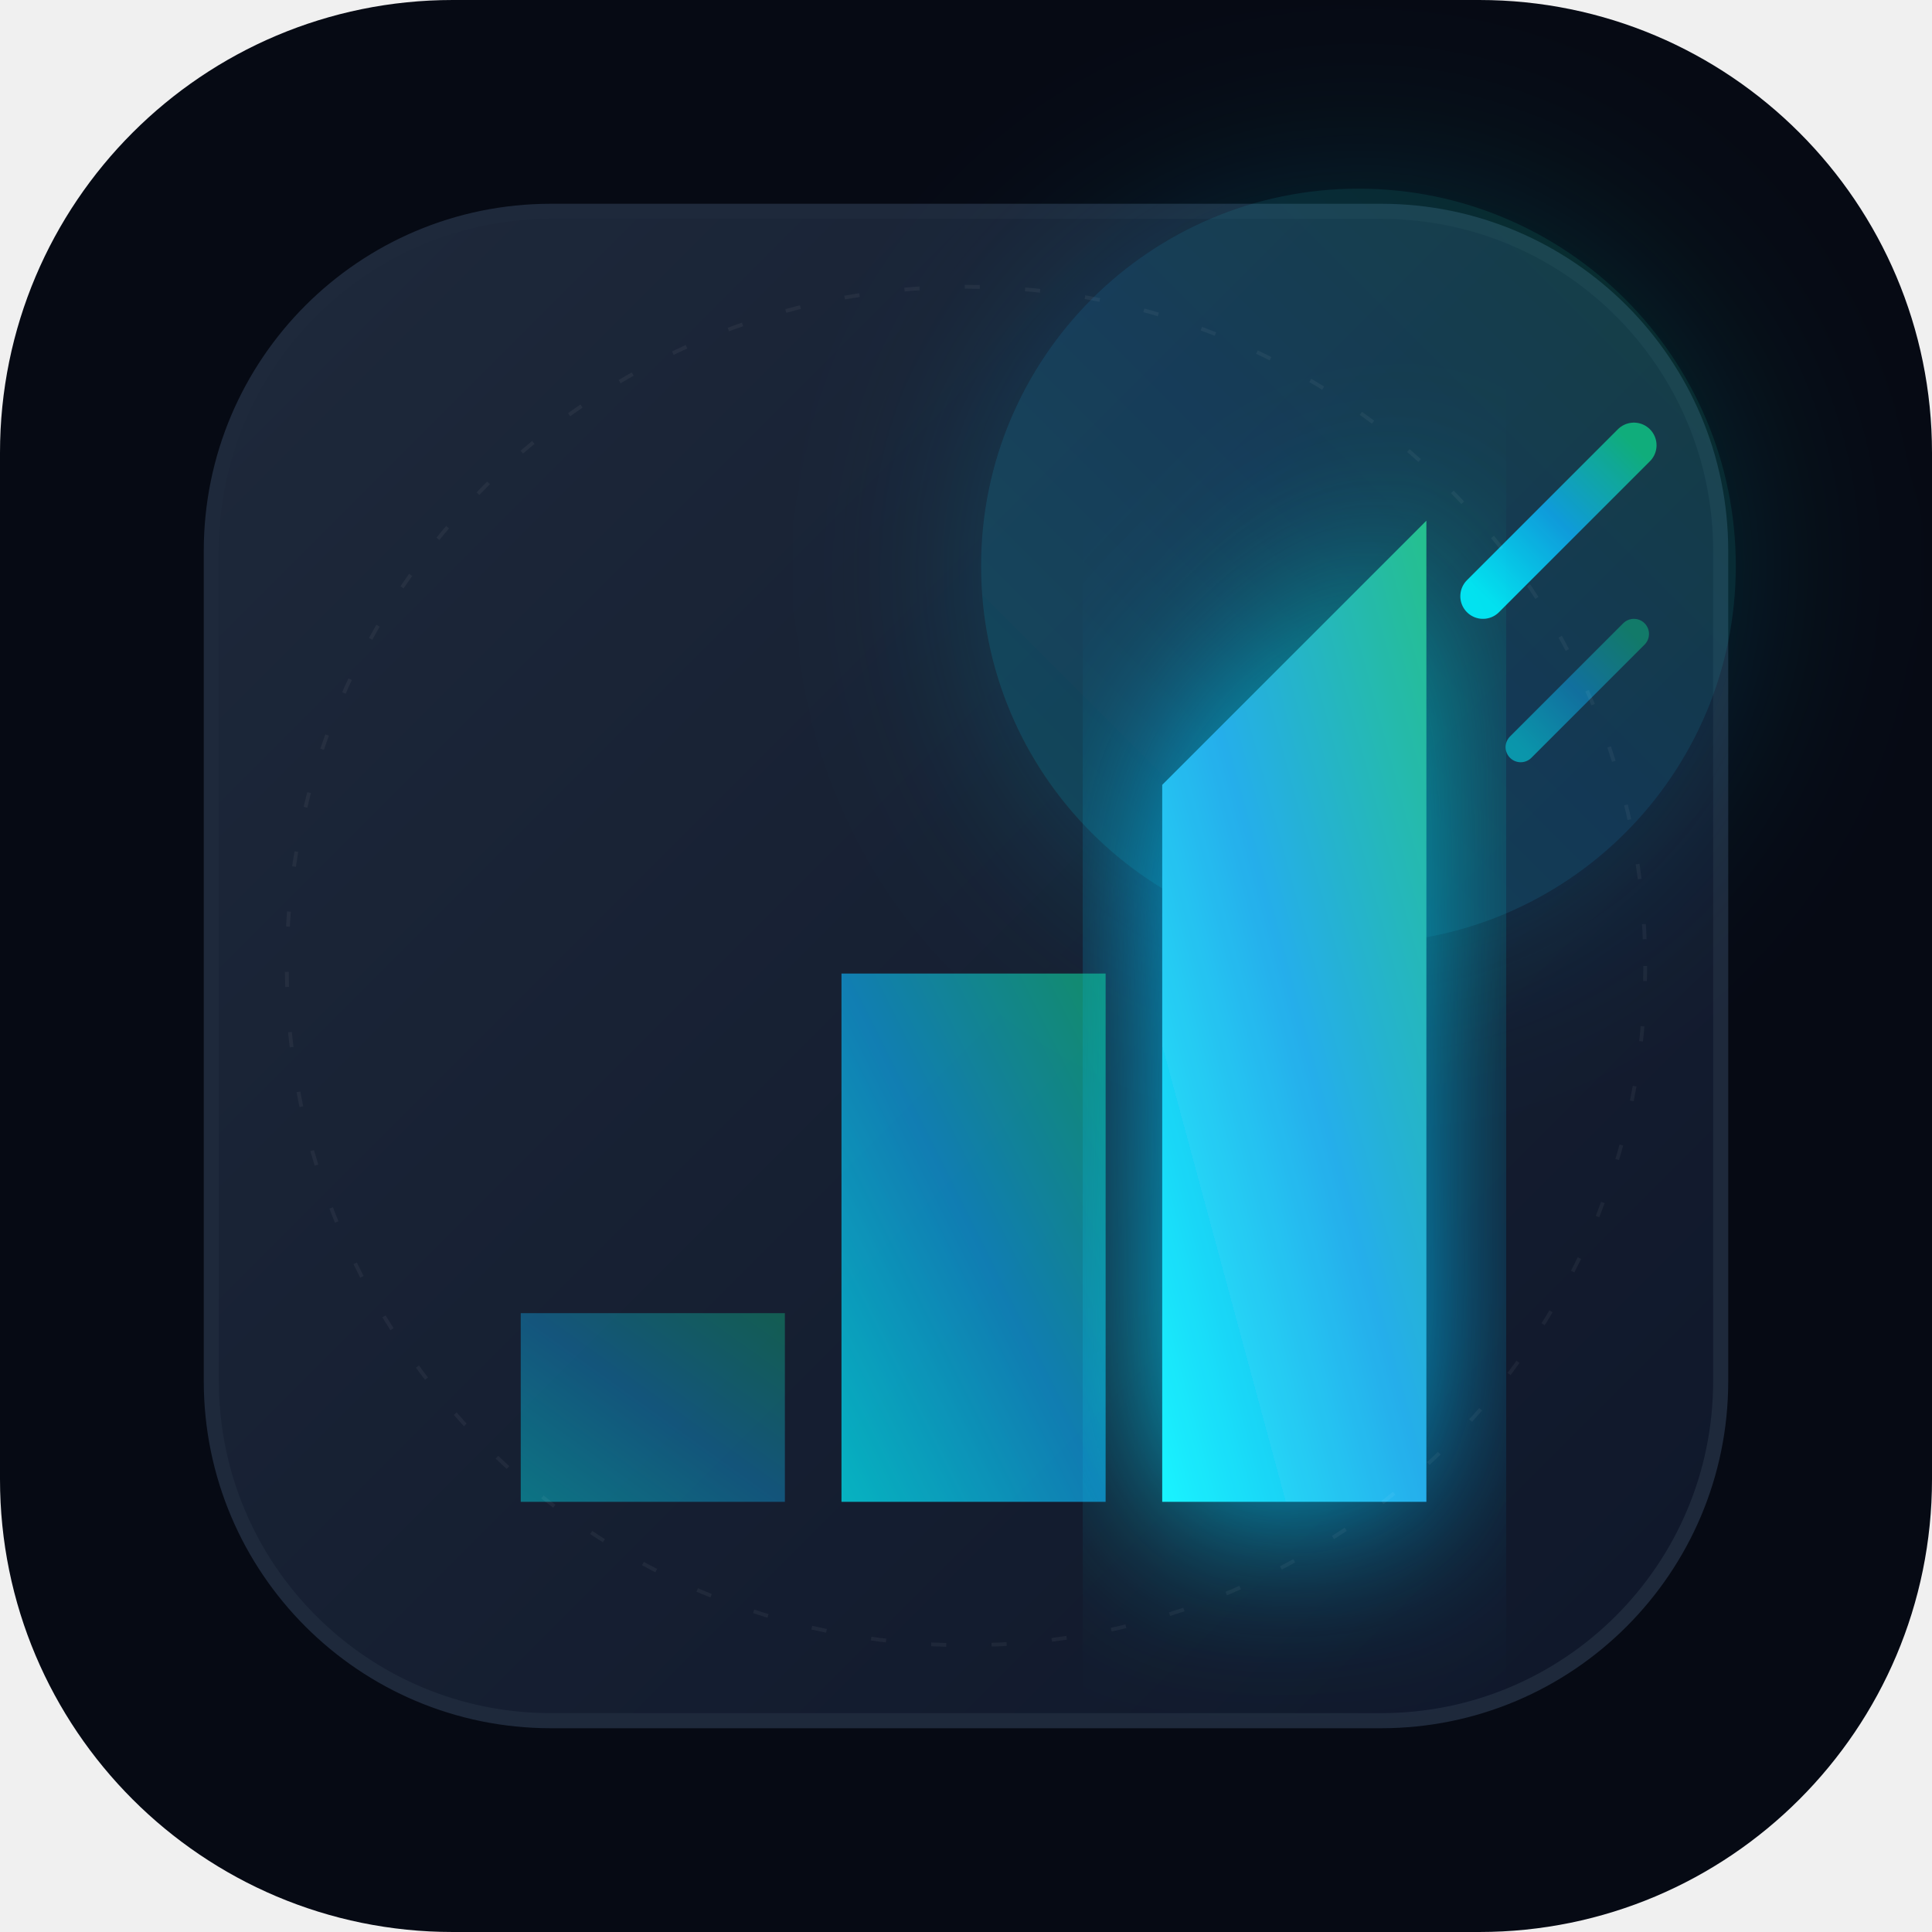
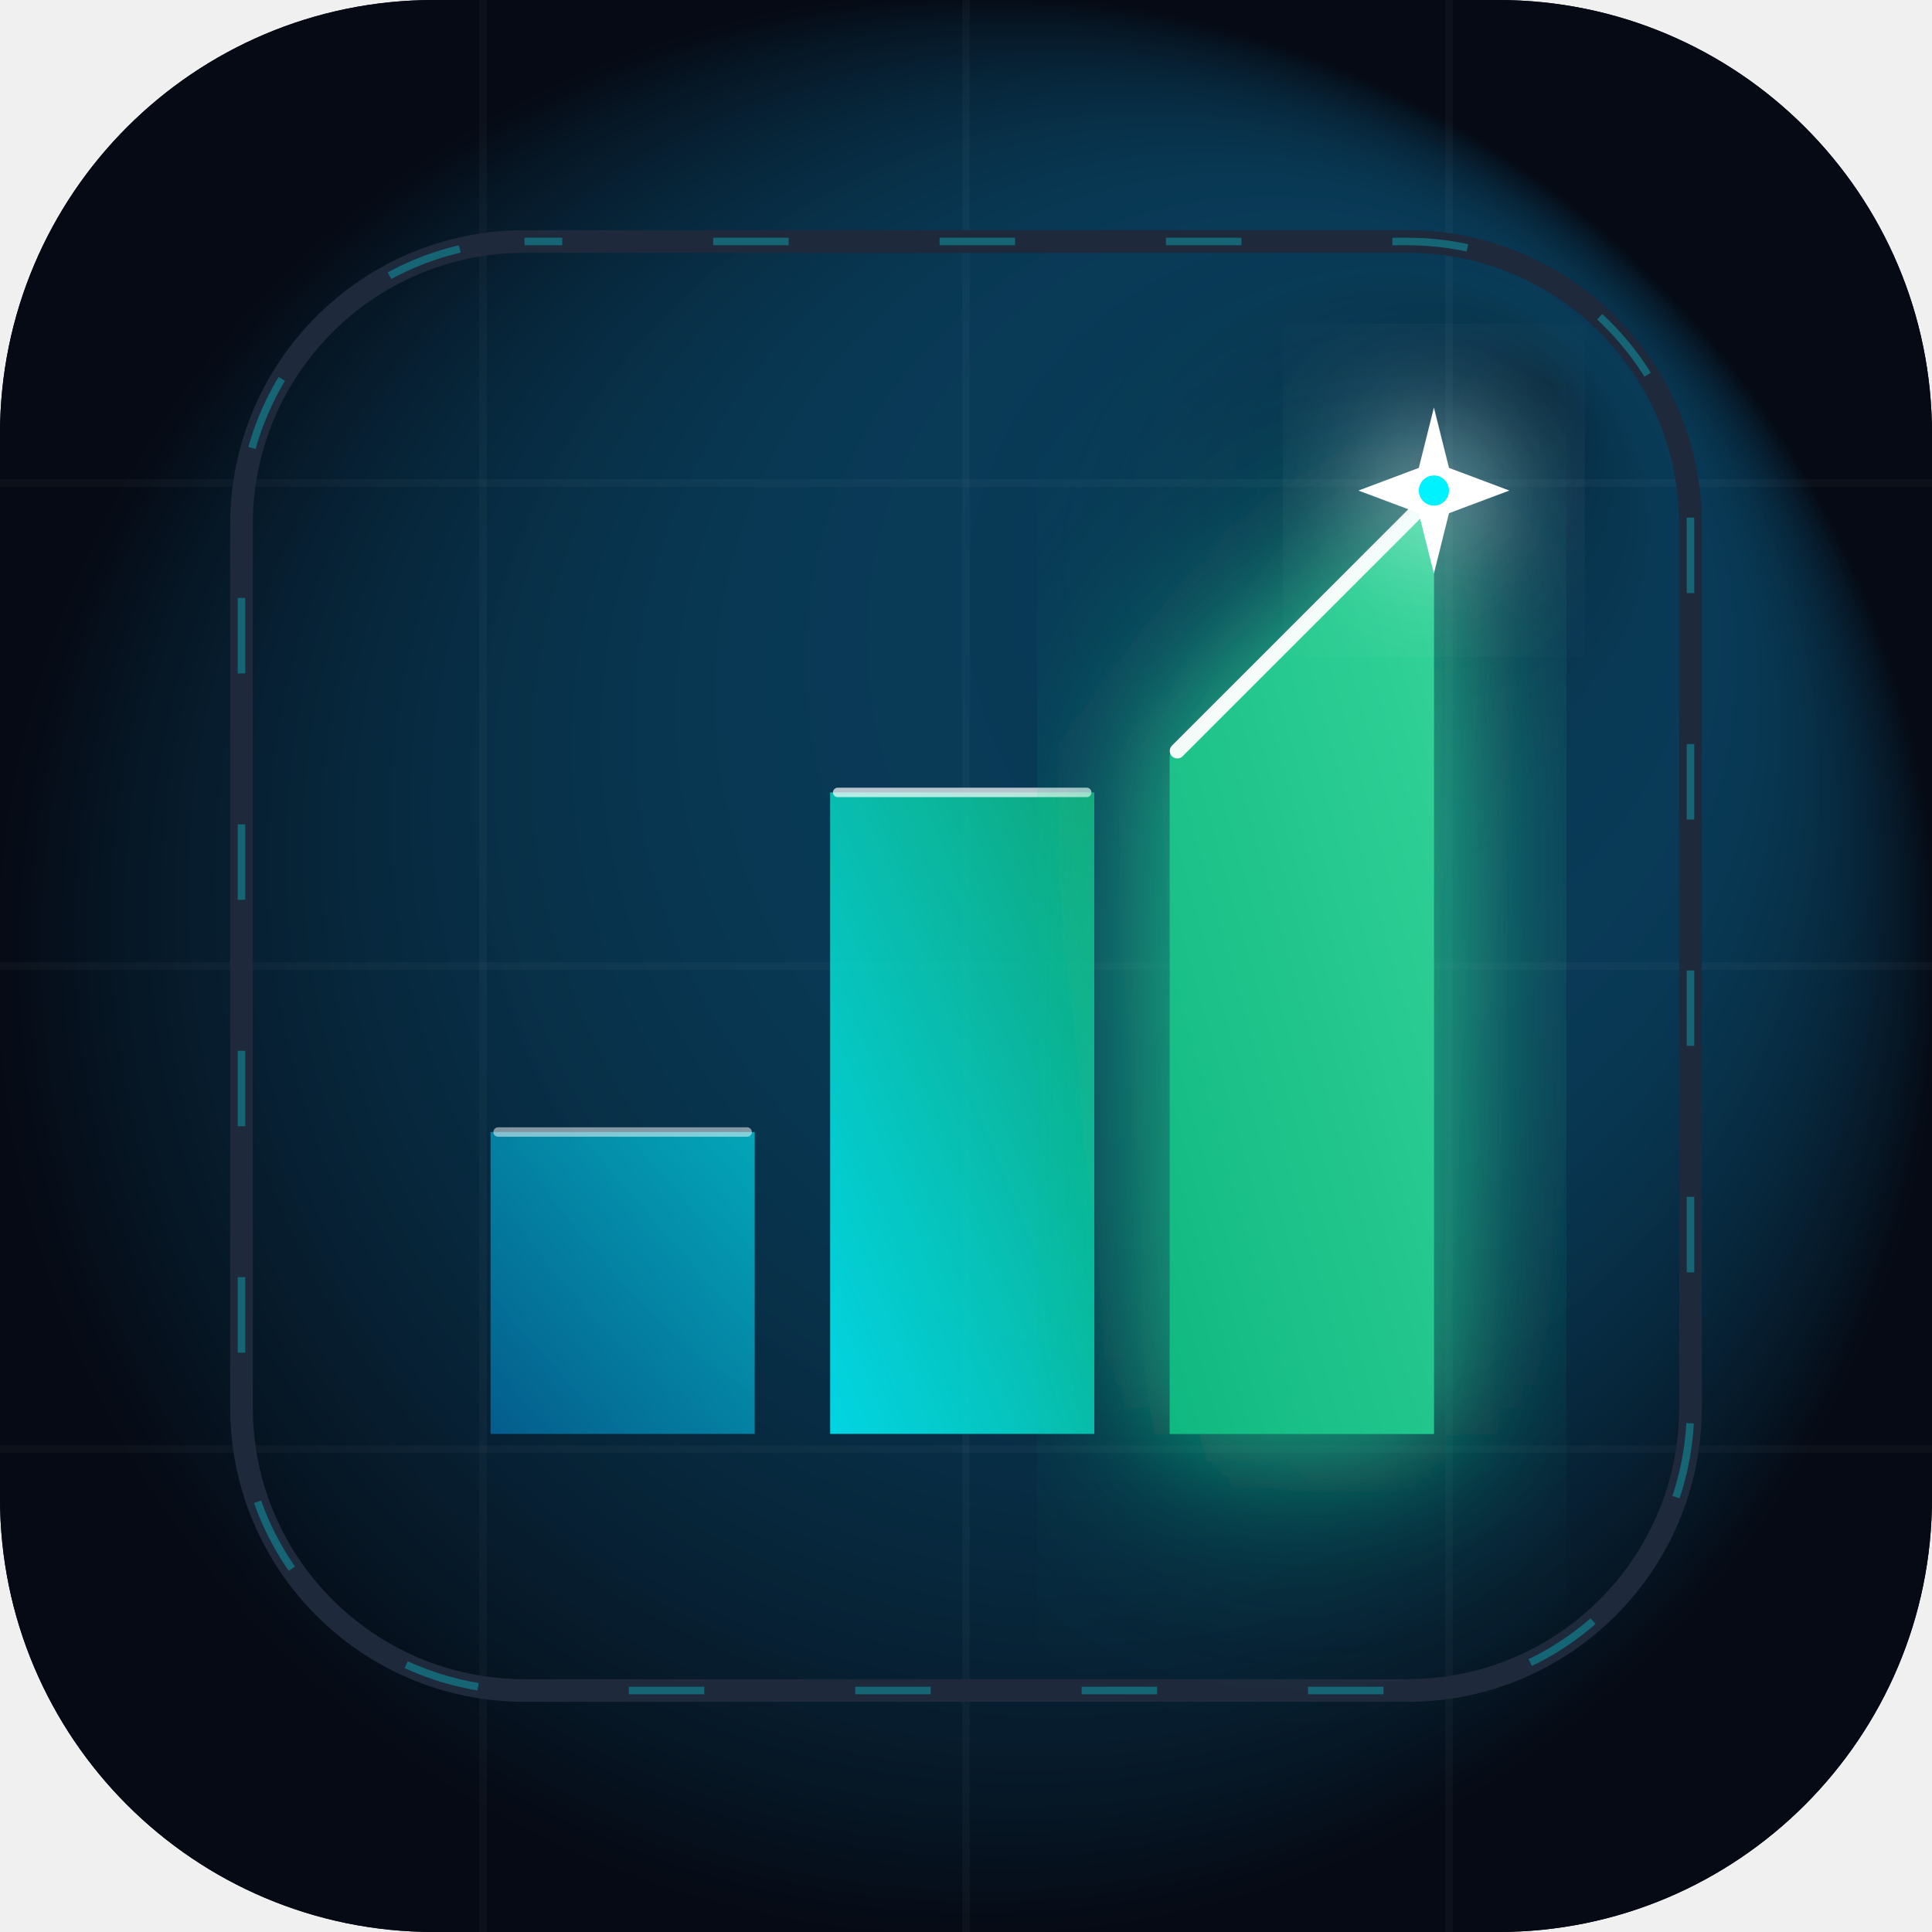
<svg xmlns="http://www.w3.org/2000/svg" viewBox="0 0 512 512">
-   <rect width="512" height="512" fill="#060A14" rx="120" />
+   <rect width="512" height="512" fill="#060A14" rx="115" />
  <defs>
-     <linearGradient id="gradAscent" x1="0%" y1="100%" x2="100%" y2="0%">
+     <radialGradient id="bgLight" cx="50%" cy="50%" r="50%" fx="80%" fy="20%">
+       <stop offset="0%" stop-color="#0EA5E9" stop-opacity="0.2" />
+       <stop offset="100%" stop-color="#060A14" stop-opacity="1" />
+     </radialGradient>
+     <linearGradient id="step1" x1="0%" y1="100%" x2="100%" y2="0%">
+       <stop offset="0%" stop-color="#0284C7" />
+       <stop offset="100%" stop-color="#00F2FF" />
+     </linearGradient>
+     <linearGradient id="step2" x1="0%" y1="100%" x2="100%" y2="0%">
      <stop offset="0%" stop-color="#00F2FF" />
-       <stop offset="50%" stop-color="#0EA5E9" />
      <stop offset="100%" stop-color="#10B981" />
    </linearGradient>
-     <linearGradient id="gradBase" x1="0%" y1="0%" x2="100%" y2="100%">
-       <stop offset="0%" stop-color="#1E293B" />
-       <stop offset="100%" stop-color="#0F172A" />
+     <linearGradient id="step3" x1="0%" y1="100%" x2="100%" y2="0%">
+       <stop offset="0%" stop-color="#10B981" />
+       <stop offset="100%" stop-color="#34D399" />
    </linearGradient>
-     <filter id="successGlow" x="-30%" y="-30%" width="160%" height="160%">
-       <feGaussianBlur stdDeviation="25" result="blur" />
+     <filter id="superGlow" x="-50%" y="-50%" width="200%" height="200%">
+       <feGaussianBlur stdDeviation="15" result="blur1" />
+       <feGaussianBlur stdDeviation="30" result="blur2" />
      <feMerge>
-         <feMergeNode in="blur" />
+         <feMergeNode in="blur2" />
+         <feMergeNode in="blur1" />
        <feMergeNode in="SourceGraphic" />
      </feMerge>
    </filter>
  </defs>
-   <rect x="56" y="56" width="400" height="400" rx="90" fill="url(#gradBase)" stroke="#1E293B" stroke-width="4" />
-   <circle cx="360" cy="150" r="100" fill="url(#gradAscent)" opacity="0.2" filter="url(#successGlow)" />
-   <g transform="translate(18, 18)">
-     <path d="M 120 380 L 190 380 L 190 330 L 120 330 Z" fill="url(#gradAscent)" opacity="0.4" rx="10" />
-     <path d="M 205 380 L 275 380 L 275 240 L 205 240 Z" fill="url(#gradAscent)" opacity="0.7" />
-     <path d="M 290 380 L 360 380 L 360 120 L 290 190 Z" fill="url(#gradAscent)" filter="url(#successGlow)" />
-     <path d="M 290 380 L 360 380 L 360 120 L 290 190 Z" fill="#ffffff" opacity="0.1" />
-     <path d="M 375 140 L 415 100" stroke="url(#gradAscent)" stroke-width="12" stroke-linecap="round" opacity="0.9" />
-     <path d="M 385 180 L 415 150" stroke="url(#gradAscent)" stroke-width="8" stroke-linecap="round" opacity="0.5" />
+   <rect width="512" height="512" fill="url(#bgLight)" rx="115" />
+   <g stroke="#ffffff" stroke-opacity="0.03" stroke-width="2">
+     <line x1="0" y1="128" x2="512" y2="128" />
+     <line x1="0" y1="256" x2="512" y2="256" />
+     <line x1="0" y1="384" x2="512" y2="384" />
+     <line x1="128" y1="0" x2="128" y2="512" />
+     <line x1="256" y1="0" x2="256" y2="512" />
+     <line x1="384" y1="0" x2="384" y2="512" />
  </g>
-   <circle cx="256" cy="256" r="180" fill="none" stroke="#FFFFFF" stroke-opacity="0.05" stroke-width="1" stroke-dasharray="4 12" />
+   <rect x="64" y="64" width="384" height="384" rx="75" fill="none" stroke="#1E293B" stroke-width="6" />
+   <rect x="64" y="64" width="384" height="384" rx="75" fill="none" stroke="#00F2FF" stroke-width="2" stroke-opacity="0.3" stroke-dasharray="20 40" stroke-dashoffset="10" />
+   <g transform="translate(10, 10)">
+     <path d="M 120 370 L 190 370 L 190 290 L 120 290 Z" fill="url(#step1)" opacity="0.6" />
+     <path d="M 122 290 L 188 290" stroke="#FFFFFF" stroke-opacity="0.5" stroke-width="2.5" stroke-linecap="round" />
+     <path d="M 210 370 L 280 370 L 280 200 L 210 200 Z" fill="url(#step2)" opacity="0.85" />
+     <path d="M 212 200 L 278 200" stroke="#FFFFFF" stroke-opacity="0.7" stroke-width="2.5" stroke-linecap="round" />
+     <path d="M 300 370 L 370 370 L 370 120 L 300 190 Z" fill="url(#step3)" filter="url(#superGlow)" opacity="0.8" />
+     <path d="M 300 370 L 370 370 L 370 120 L 300 190 Z" fill="url(#step3)" />
+     <path d="M 302 189 L 368 123" stroke="#FFFFFF" stroke-opacity="0.95" stroke-width="4" stroke-linecap="round" />
+   </g>
+   <g transform="translate(380, 130)" filter="url(#superGlow)">
+     <path d="M 0 -22 L 4 -6 L 20 0 L 4 6 L 0 22 L -4 6 L -20 0 L -4 -6 Z" fill="#FFFFFF" />
+     <circle cx="0" cy="0" r="4" fill="#00F2FF" />
+   </g>
</svg>
